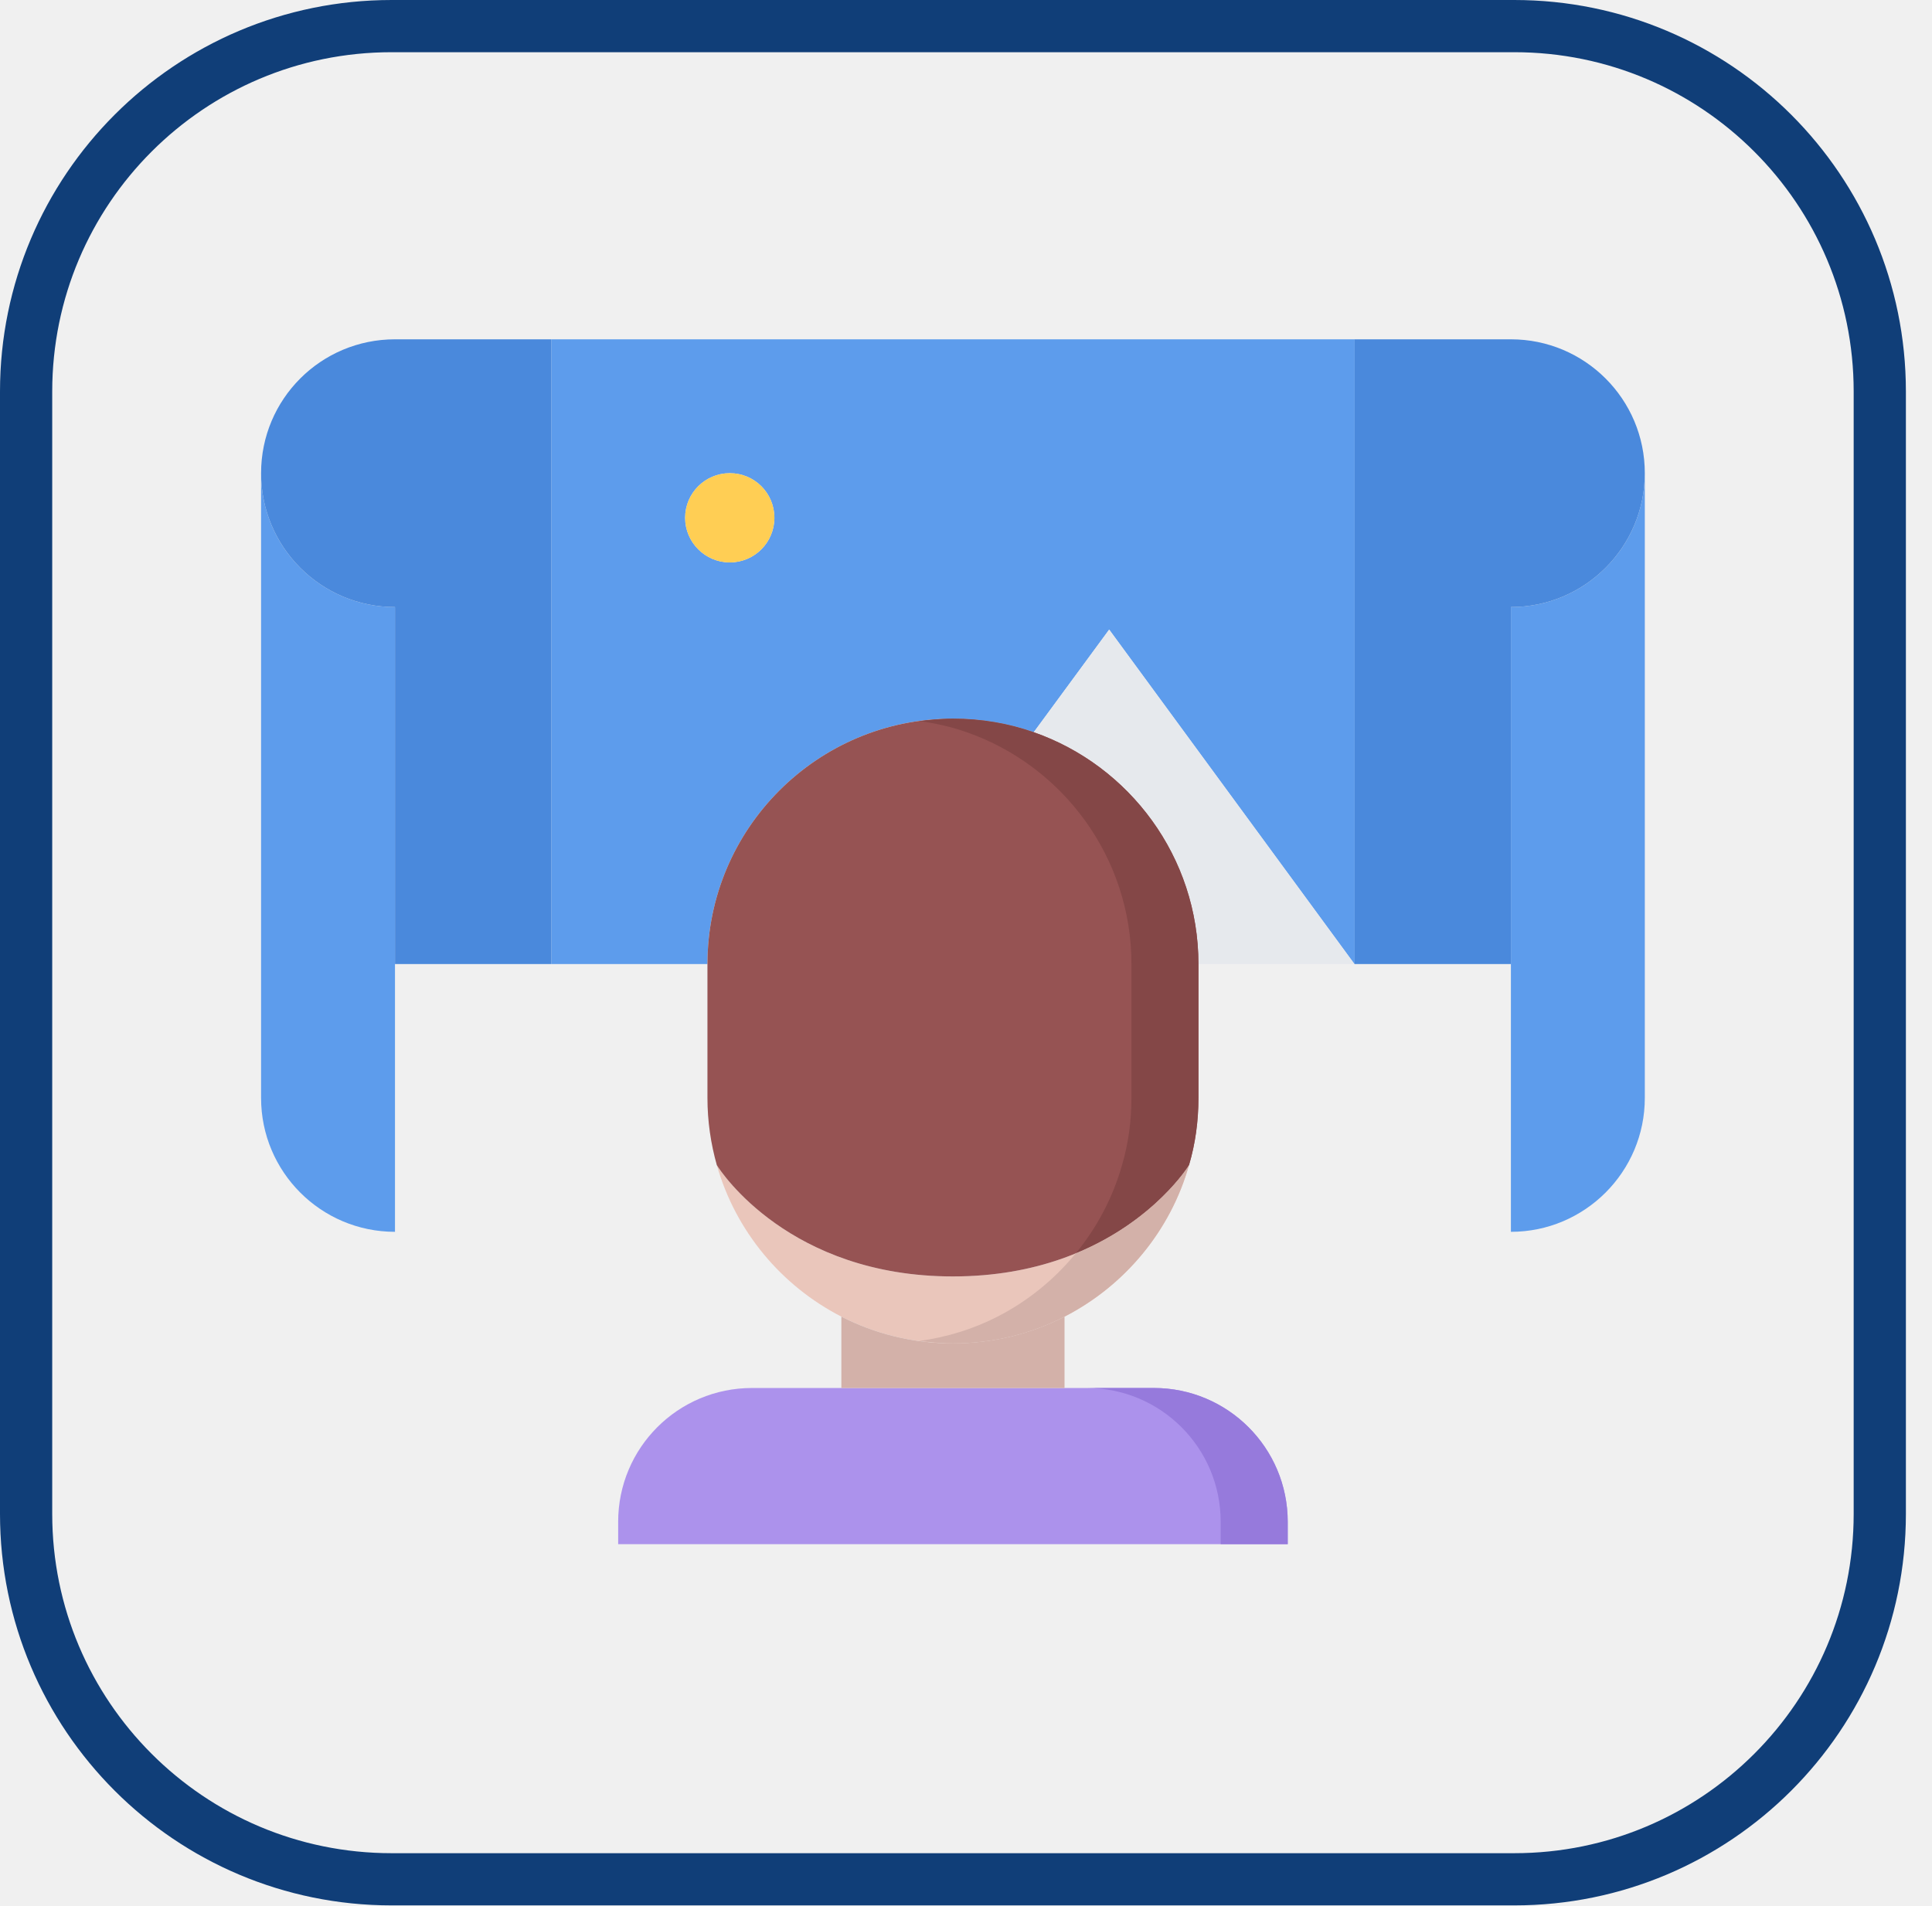
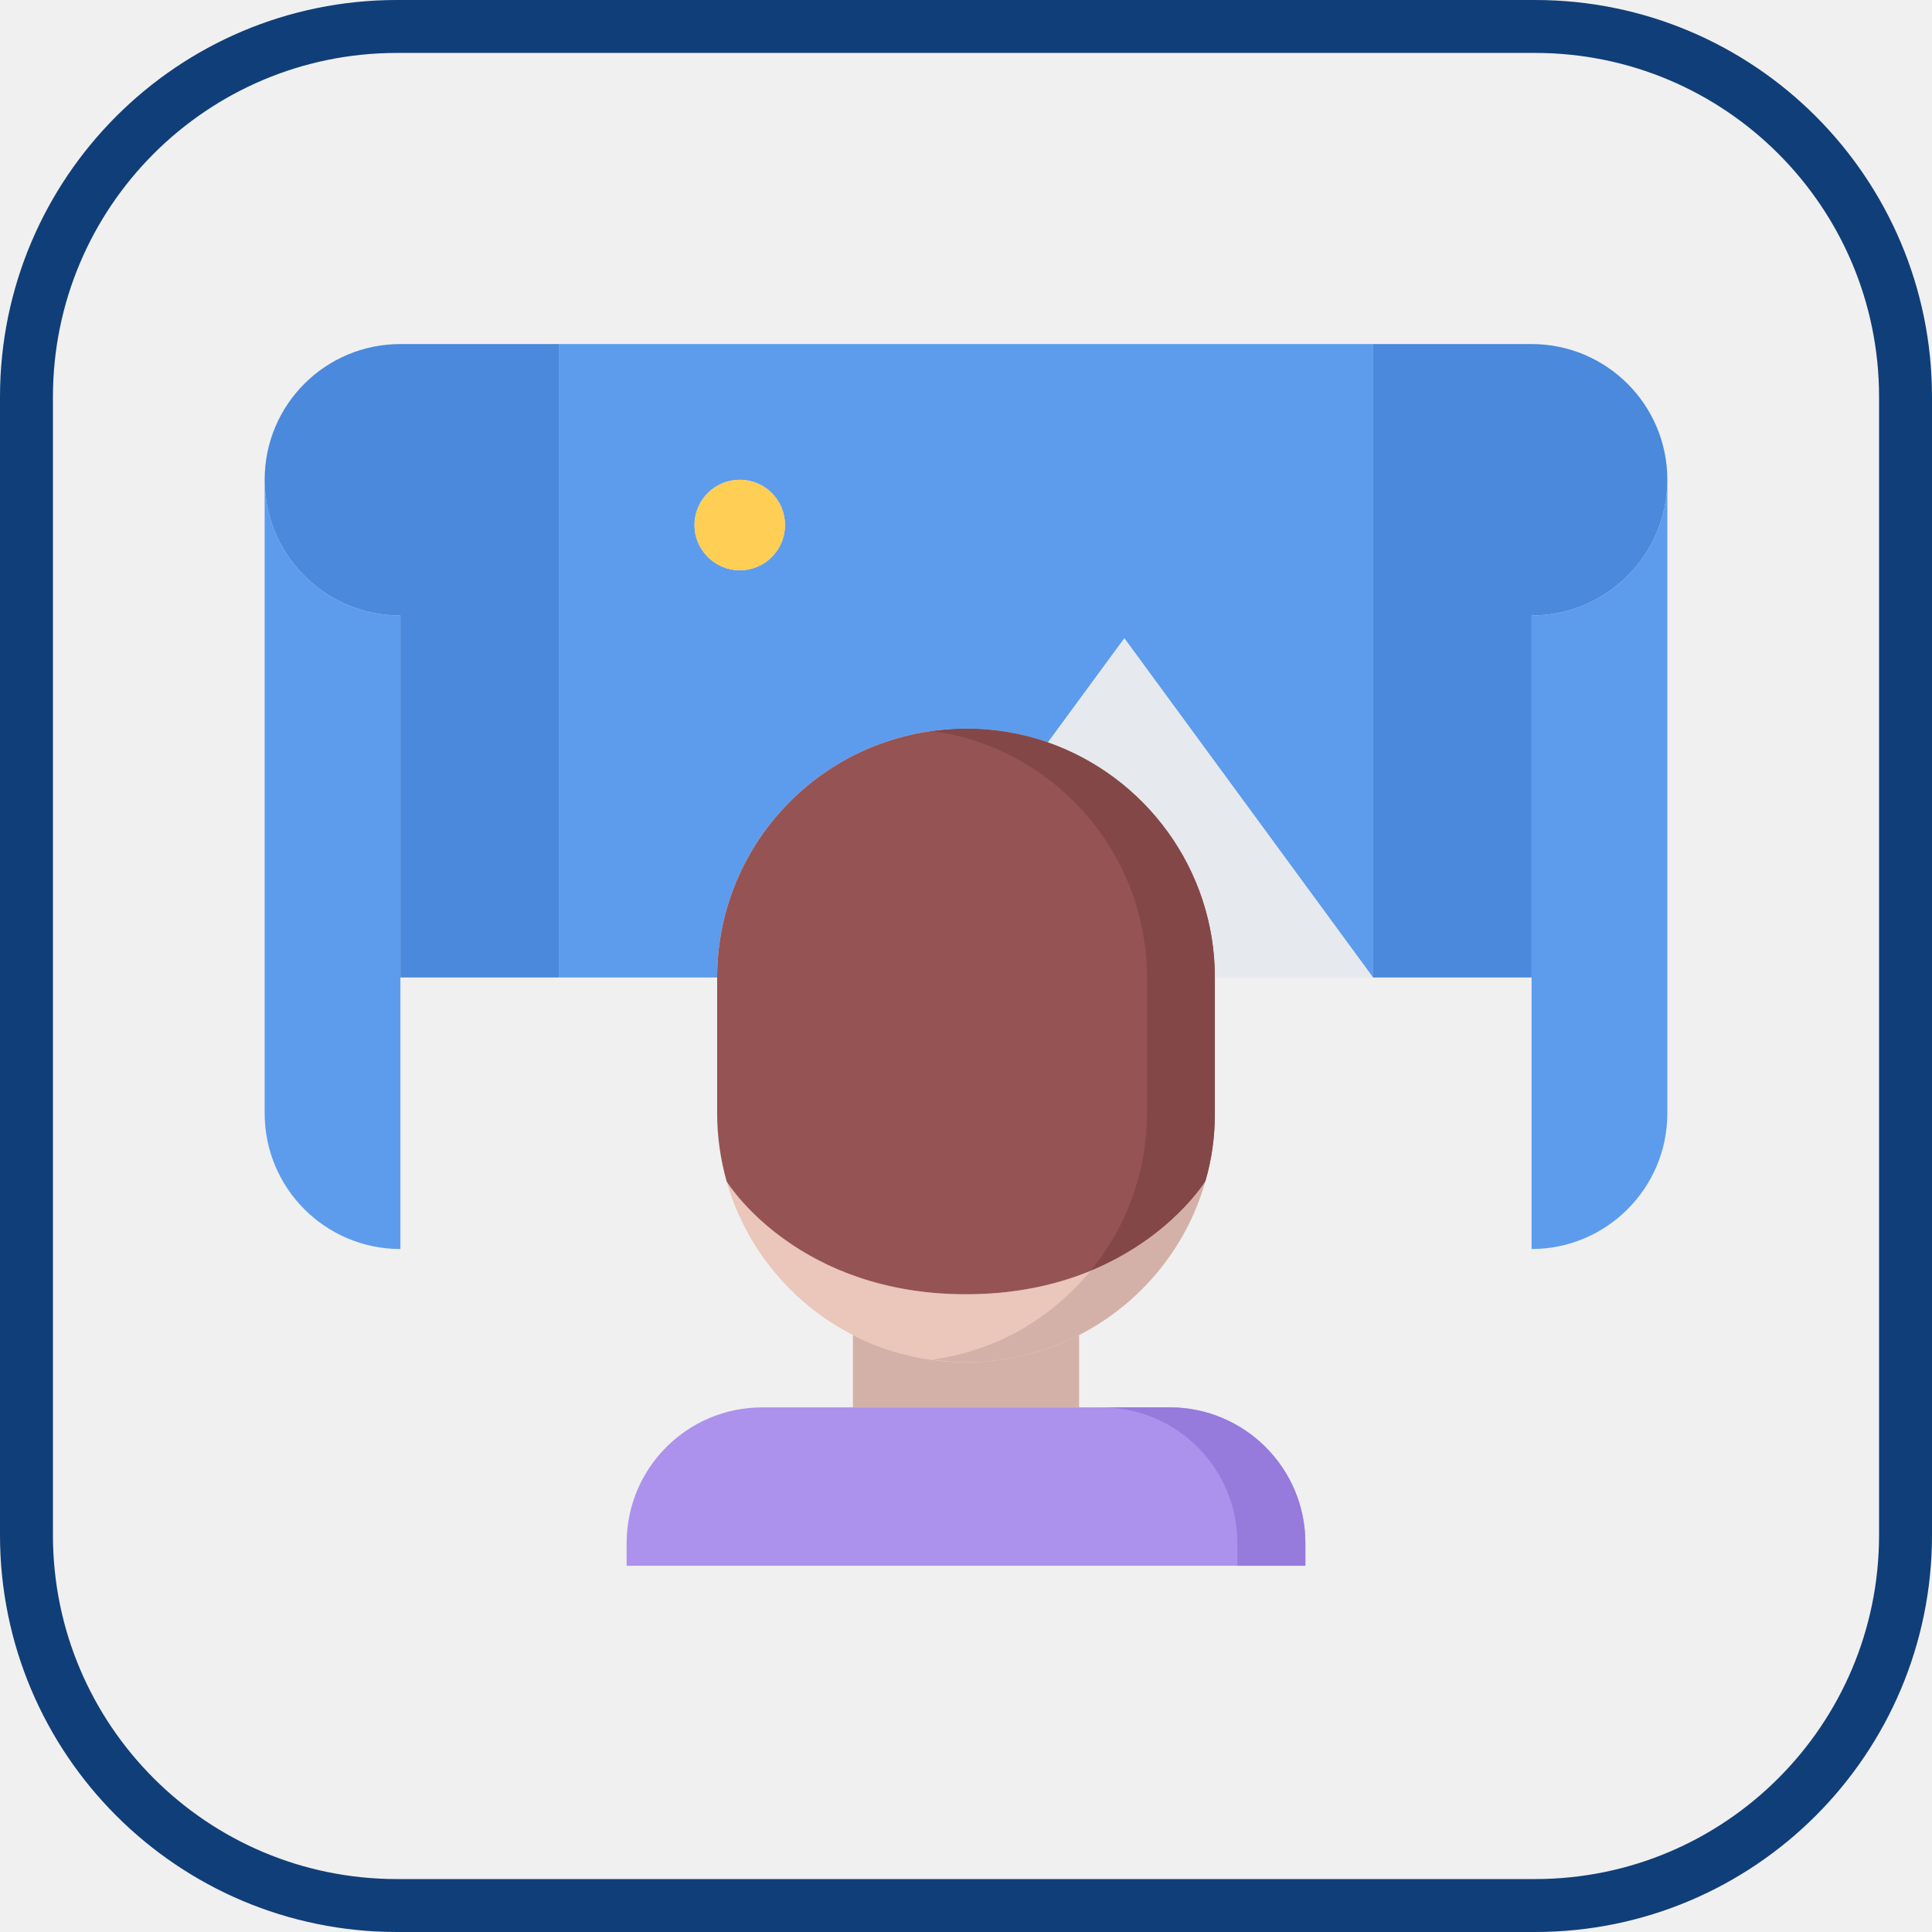
- <svg xmlns="http://www.w3.org/2000/svg" xmlns:xlink="http://www.w3.org/1999/xlink" width="74px" height="73px" viewBox="0 0 74 73" version="1.1">
+ <svg xmlns="http://www.w3.org/2000/svg" xmlns:xlink="http://www.w3.org/1999/xlink" width="73px" height="73px" viewBox="0 0 73 73" version="1.1">
  <defs>
    <rect id="path-1" x="0" y="0" width="69" height="69" rx="14" />
  </defs>
  <g id="advanced/web-vr" stroke="none" stroke-width="1" fill="none" fill-rule="evenodd">
    <g id="container" transform="translate(2, 2)">
      <mask id="mask-2" fill="white">
        <use xlink:href="#path-1" />
      </mask>
      <rect stroke="#103E78" stroke-width="2" x="-1" y="-1" width="71" height="71" rx="14" />
    </g>
    <g id="panorama" transform="translate(10, 13)" fill-rule="nonzero">
      <g id="Group" fill="#5D9CEC">
        <path d="M41.887,0 L41.887,23.935 L41.879,23.935 L32.484,11.121 L29.595,15.054 C28.629,14.713 27.587,14.532 26.5,14.532 C21.303,14.532 17.097,18.747 17.097,23.935 L11.113,23.935 L11.113,0 L41.887,0 Z M19.661,6.839 C19.661,5.891 18.9,5.129 17.952,5.129 C17.011,5.129 16.242,5.891 16.242,6.839 C16.242,7.779 17.011,8.548 17.952,8.548 C18.9,8.548 19.661,7.779 19.661,6.839 Z" id="Shape" />
        <path d="M53,5.129 L53,29.065 C53,31.895 50.701,34.194 47.871,34.194 L47.871,23.935 L47.871,10.258 C50.701,10.258 53,7.959 53,5.129 Z" id="Shape" />
        <path d="M5.129,23.935 L5.129,34.194 C2.292,34.194 0,31.895 0,29.065 L0,5.129 C0,7.959 2.292,10.258 5.129,10.258 L5.129,23.935 Z" id="Shape" />
      </g>
      <path d="M17.952,5.129 C18.9,5.129 19.661,5.891 19.661,6.839 C19.661,7.779 18.9,8.548 17.952,8.548 C17.011,8.548 16.242,7.779 16.242,6.839 C16.242,5.891 17.011,5.129 17.952,5.129 Z" id="Shape" fill="#FFCE54" />
      <path d="M11.113,0 L11.113,23.935 L5.129,23.935 L5.129,10.258 C2.292,10.258 0,7.959 0,5.129 C0,2.291 2.292,0 5.129,0 L11.113,0 Z" id="Shape" fill="#4A89DC" />
      <path d="M32.484,11.121 L41.879,23.935 L35.903,23.935 C35.903,19.833 33.262,16.335 29.595,15.053 L32.484,11.121 Z" id="Shape" fill="#E6E9ED" />
      <path d="M47.871,0 C50.701,0 53,2.291 53,5.129 C53,7.959 50.701,10.258 47.871,10.258 L47.871,23.935 L41.887,23.935 L41.887,0 L47.871,0 Z" id="Shape" fill="#4A89DC" />
      <path d="M26.5,35.903 C32.955,35.903 35.544,31.629 35.544,31.629 C34.835,34.16 33.074,36.262 30.774,37.443 C29.492,38.1 28.04,38.468 26.5,38.468 C24.961,38.468 23.508,38.1 22.226,37.443 C19.927,36.262 18.175,34.169 17.456,31.638 C17.611,31.895 20.251,35.903 26.5,35.903 Z" id="Shape" fill="#EAC6BB" />
      <path d="M39.323,46.161 L13.677,46.161 L13.677,45.306 C13.677,42.468 15.969,40.177 18.806,40.177 L22.226,40.177 L30.774,40.177 L34.194,40.177 C37.024,40.177 39.323,42.468 39.323,45.306 L39.323,46.161 Z" id="Shape" fill="#AC92EC" />
      <path d="M34.194,40.177 L31.626,40.177 C34.457,40.177 36.755,42.468 36.755,45.306 L36.755,46.161 L39.323,46.161 L39.323,45.306 C39.323,42.468 37.024,40.177 34.194,40.177 Z" id="Shape" fill="#967ADC" />
      <path d="M30.774,40.177 L22.226,40.177 L22.226,37.443 C23.508,38.1 24.961,38.468 26.5,38.468 C28.04,38.468 29.492,38.1 30.774,37.443 L30.774,40.177 Z" id="Shape" fill="#D3B1A9" />
      <path d="M29.595,15.053 C33.262,16.335 35.903,19.833 35.903,23.935 L35.903,29.065 C35.903,29.954 35.784,30.818 35.544,31.629 C35.544,31.629 32.955,35.903 26.5,35.903 C20.251,35.903 17.611,31.895 17.456,31.638 C17.225,30.818 17.097,29.954 17.097,29.065 L17.097,23.935 C17.097,18.747 21.303,14.532 26.5,14.532 C27.587,14.532 28.629,14.713 29.595,15.053 Z" id="Shape" fill="#965353" />
      <path d="M31.214,35.008 C30.393,36.012 29.371,36.846 28.207,37.443 C27.288,37.914 26.279,38.229 25.217,38.375 C25.338,38.392 25.461,38.401 25.584,38.413 C25.885,38.443 26.19,38.468 26.5,38.468 C28.04,38.468 29.492,38.1 30.774,37.443 C33.074,36.262 34.835,34.16 35.544,31.629 C35.544,31.629 34.245,33.756 31.214,35.008 Z" id="Shape" fill="#D3B1A9" />
      <path d="M29.595,15.053 C28.629,14.713 27.587,14.532 26.5,14.532 C26.251,14.532 26.006,14.55 25.762,14.571 C25.586,14.586 25.411,14.604 25.237,14.627 C25.237,14.627 25.234,14.627 25.232,14.627 C25.853,14.713 26.455,14.851 27.028,15.053 C30.696,16.335 33.337,19.833 33.337,23.935 L33.337,29.065 C33.337,29.954 33.217,30.818 32.978,31.629 C32.627,32.881 32.017,34.027 31.214,35.008 C34.245,33.756 35.544,31.629 35.544,31.629 C35.784,30.818 35.903,29.954 35.903,29.065 L35.903,23.935 C35.903,19.833 33.262,16.335 29.595,15.053 Z" id="Shape" fill="#844747" />
    </g>
  </g>
</svg>
